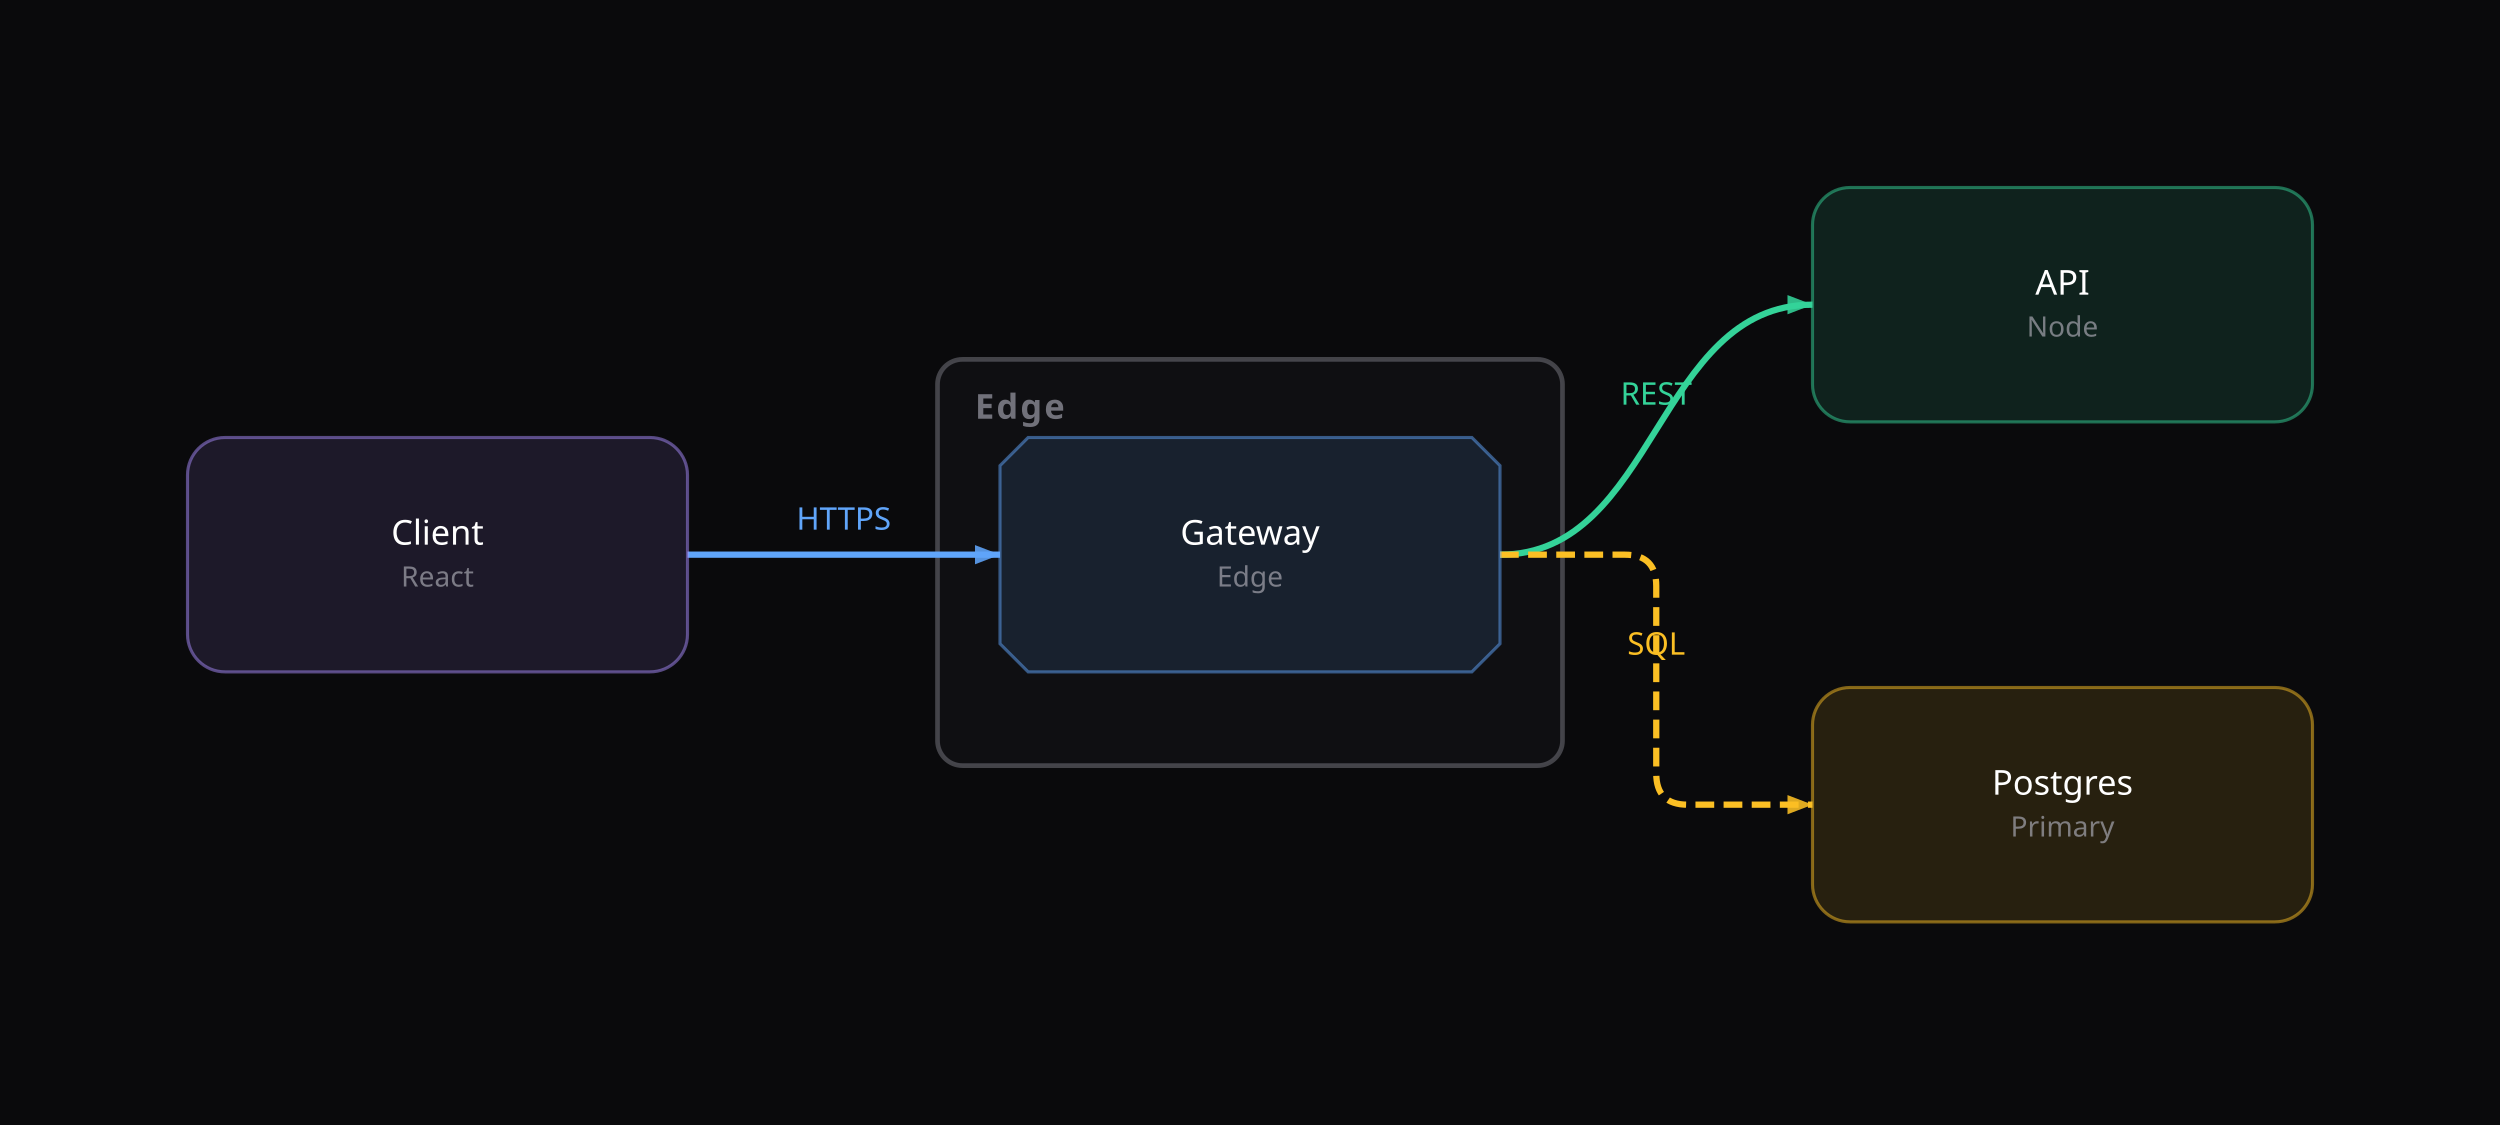
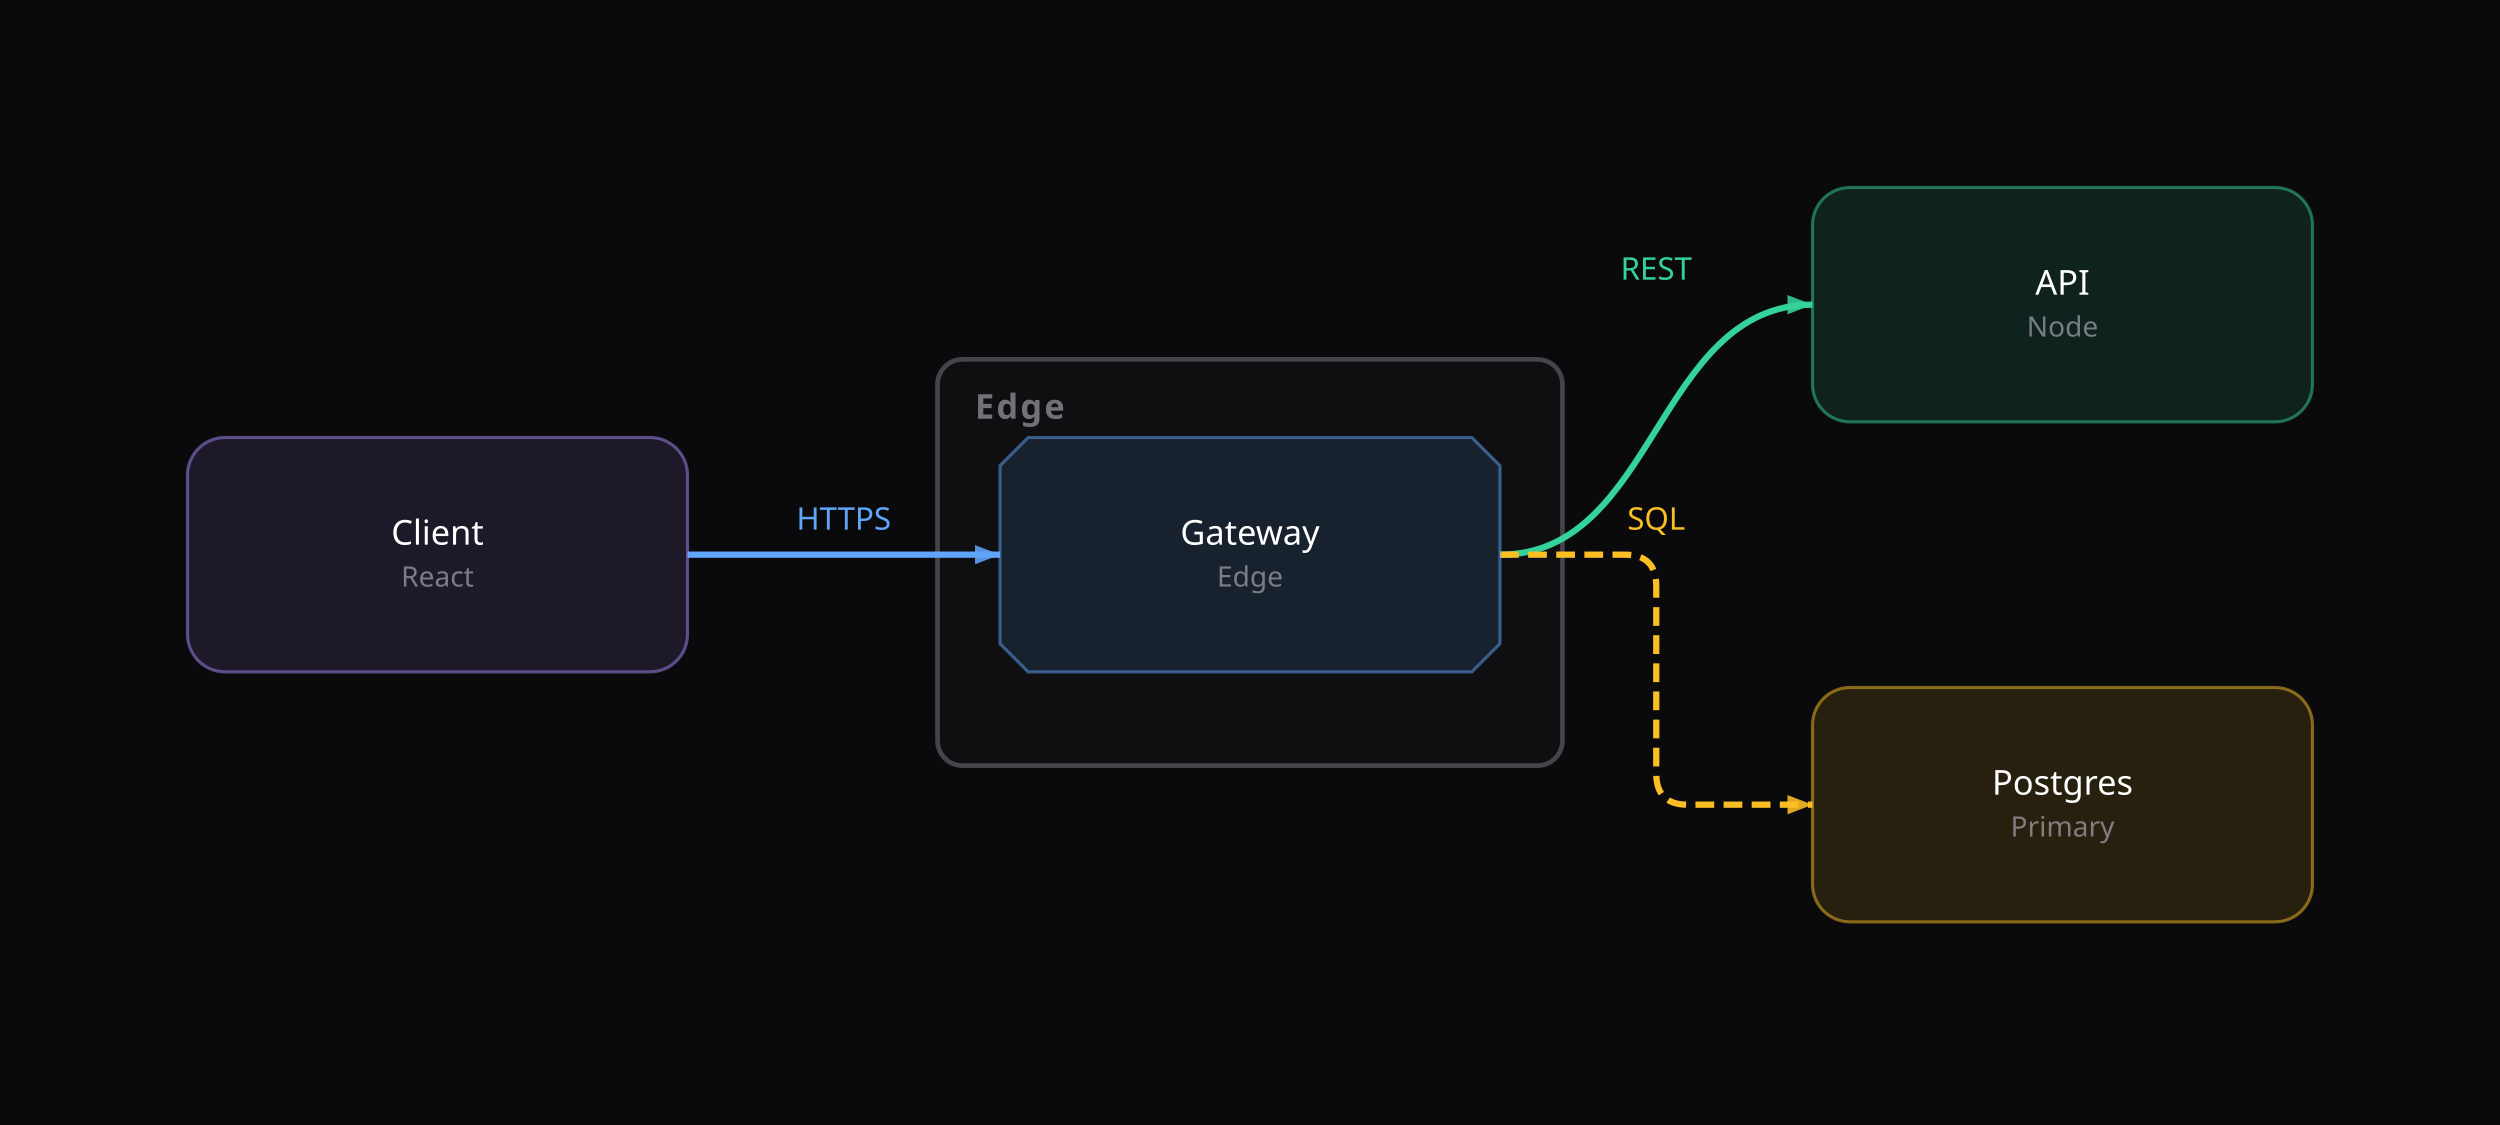
<svg xmlns="http://www.w3.org/2000/svg" width="800" height="360" viewBox="-20 -20 800 360">
  <rect x="-20" y="-20" width="800" height="360" fill="#0a0a0c" />
  <rect x="280" y="95" width="200" height="130" rx="8" fill="#71717a0f" stroke="#71717a" stroke-opacity="0.55" stroke-width="1.5" />
  <text x="292" y="114" fill="#71717a" font-size="11" font-weight="600" letter-spacing="0.7" font-family="ui-sans-serif, system-ui, sans-serif">Edge</text>
  <path d="M 200 157.5 C 250 157.5, 250 157.5, 300 157.5" fill="none" stroke="#60a5fa" stroke-width="2" />
  <path d="M 0 0 L -8 -3.077 L -8 3.077 Z" fill="#60a5fa" fill-opacity="0.88" transform="translate(300 157.5) rotate(0)" />
  <text x="250" y="149.5" text-anchor="middle" fill="#60a5fa" font-size="10" font-family="ui-sans-serif, system-ui, sans-serif">HTTPS</text>
  <path d="M 460 157.5 C 510 157.5, 510 77.5, 560 77.5" fill="none" stroke="#34d399" stroke-width="2" />
  <path d="M 0 0 L -8 -3.077 L -8 3.077 Z" fill="#34d399" fill-opacity="0.88" transform="translate(560 77.5) rotate(0)" />
-   <text x="510" y="109.5" text-anchor="middle" fill="#34d399" font-size="10" font-family="ui-sans-serif, system-ui, sans-serif">REST</text>
+   <text x="510" y="69.5" text-anchor="middle" fill="#34d399" font-size="10" font-family="ui-sans-serif, system-ui, sans-serif">REST</text>
  <path d="M 460 157.5 L 500 157.5 Q 510 157.5 510 167.5 L 510 227.5 Q 510 237.5 520 237.5 L 560 237.5" fill="none" stroke="#fbbf24" stroke-width="2" stroke-dasharray="6 3" />
  <path d="M 0 0 L -8 -3.077 L -8 3.077 Z" fill="#fbbf24" fill-opacity="0.88" transform="translate(560 237.5) rotate(0)" />
-   <text x="510" y="189.5" text-anchor="middle" fill="#fbbf24" font-size="10" font-family="ui-sans-serif, system-ui, sans-serif">SQL</text>
+   <text x="510" y="149.5" text-anchor="middle" fill="#fbbf24" font-size="10" font-family="ui-sans-serif, system-ui, sans-serif">SQL</text>
  <g opacity="1">
    <rect x="40" y="120" width="160" height="75" rx="12" fill="#a78bfa1f" stroke="#a78bfa" stroke-width="1" stroke-opacity="0.5" />
    <defs>
      <clipPath id="clip-client">
        <rect width="160" height="75" rx="12" />
      </clipPath>
    </defs>
    <g transform="translate(40 120)" clip-path="url(#clip-client)">
      <text x="80" y="34.3" text-anchor="middle" fill="#ffffff" font-size="11" font-weight="500" font-family="ui-sans-serif, system-ui, sans-serif">Client</text>
      <text x="80" y="47.7" text-anchor="middle" fill="#a1a1aa" opacity="0.72" font-size="9" font-family="ui-sans-serif, system-ui, sans-serif">React</text>
    </g>
  </g>
  <g opacity="1">
    <path d="M 9 0 L 151 0 L 160 9 L 160 66 L 151 75 L 9 75 L 0 66 L 0 9 Z" transform="translate(300 120)" fill="#60a5fa1f" stroke="#60a5fa" stroke-width="1" stroke-opacity="0.5" />
    <defs>
      <clipPath id="clip-gateway">
        <path d="M 9 0 L 151 0 L 160 9 L 160 66 L 151 75 L 9 75 L 0 66 L 0 9 Z" />
      </clipPath>
    </defs>
    <g transform="translate(300 120)" clip-path="url(#clip-gateway)">
      <text x="80" y="34.3" text-anchor="middle" fill="#ffffff" font-size="11" font-weight="500" font-family="ui-sans-serif, system-ui, sans-serif">Gateway</text>
      <text x="80" y="47.7" text-anchor="middle" fill="#a1a1aa" opacity="0.72" font-size="9" font-family="ui-sans-serif, system-ui, sans-serif">Edge</text>
    </g>
  </g>
  <g opacity="1">
    <rect x="560" y="40" width="160" height="75" rx="12" fill="#34d3991f" stroke="#34d399" stroke-width="1" stroke-opacity="0.5" />
    <defs>
      <clipPath id="clip-api">
        <rect width="160" height="75" rx="12" />
      </clipPath>
    </defs>
    <g transform="translate(560 40)" clip-path="url(#clip-api)">
      <text x="80" y="34.3" text-anchor="middle" fill="#ffffff" font-size="11" font-weight="500" font-family="ui-sans-serif, system-ui, sans-serif">API</text>
      <text x="80" y="47.7" text-anchor="middle" fill="#a1a1aa" opacity="0.72" font-size="9" font-family="ui-sans-serif, system-ui, sans-serif">Node</text>
    </g>
  </g>
  <g opacity="1">
    <rect x="560" y="200" width="160" height="75" rx="12" fill="#fbbf241f" stroke="#fbbf24" stroke-width="1" stroke-opacity="0.5" />
    <defs>
      <clipPath id="clip-db">
        <rect width="160" height="75" rx="12" />
      </clipPath>
    </defs>
    <g transform="translate(560 200)" clip-path="url(#clip-db)">
      <text x="80" y="34.3" text-anchor="middle" fill="#ffffff" font-size="11" font-weight="500" font-family="ui-sans-serif, system-ui, sans-serif">Postgres</text>
      <text x="80" y="47.7" text-anchor="middle" fill="#a1a1aa" opacity="0.72" font-size="9" font-family="ui-sans-serif, system-ui, sans-serif">Primary</text>
    </g>
  </g>
</svg>
